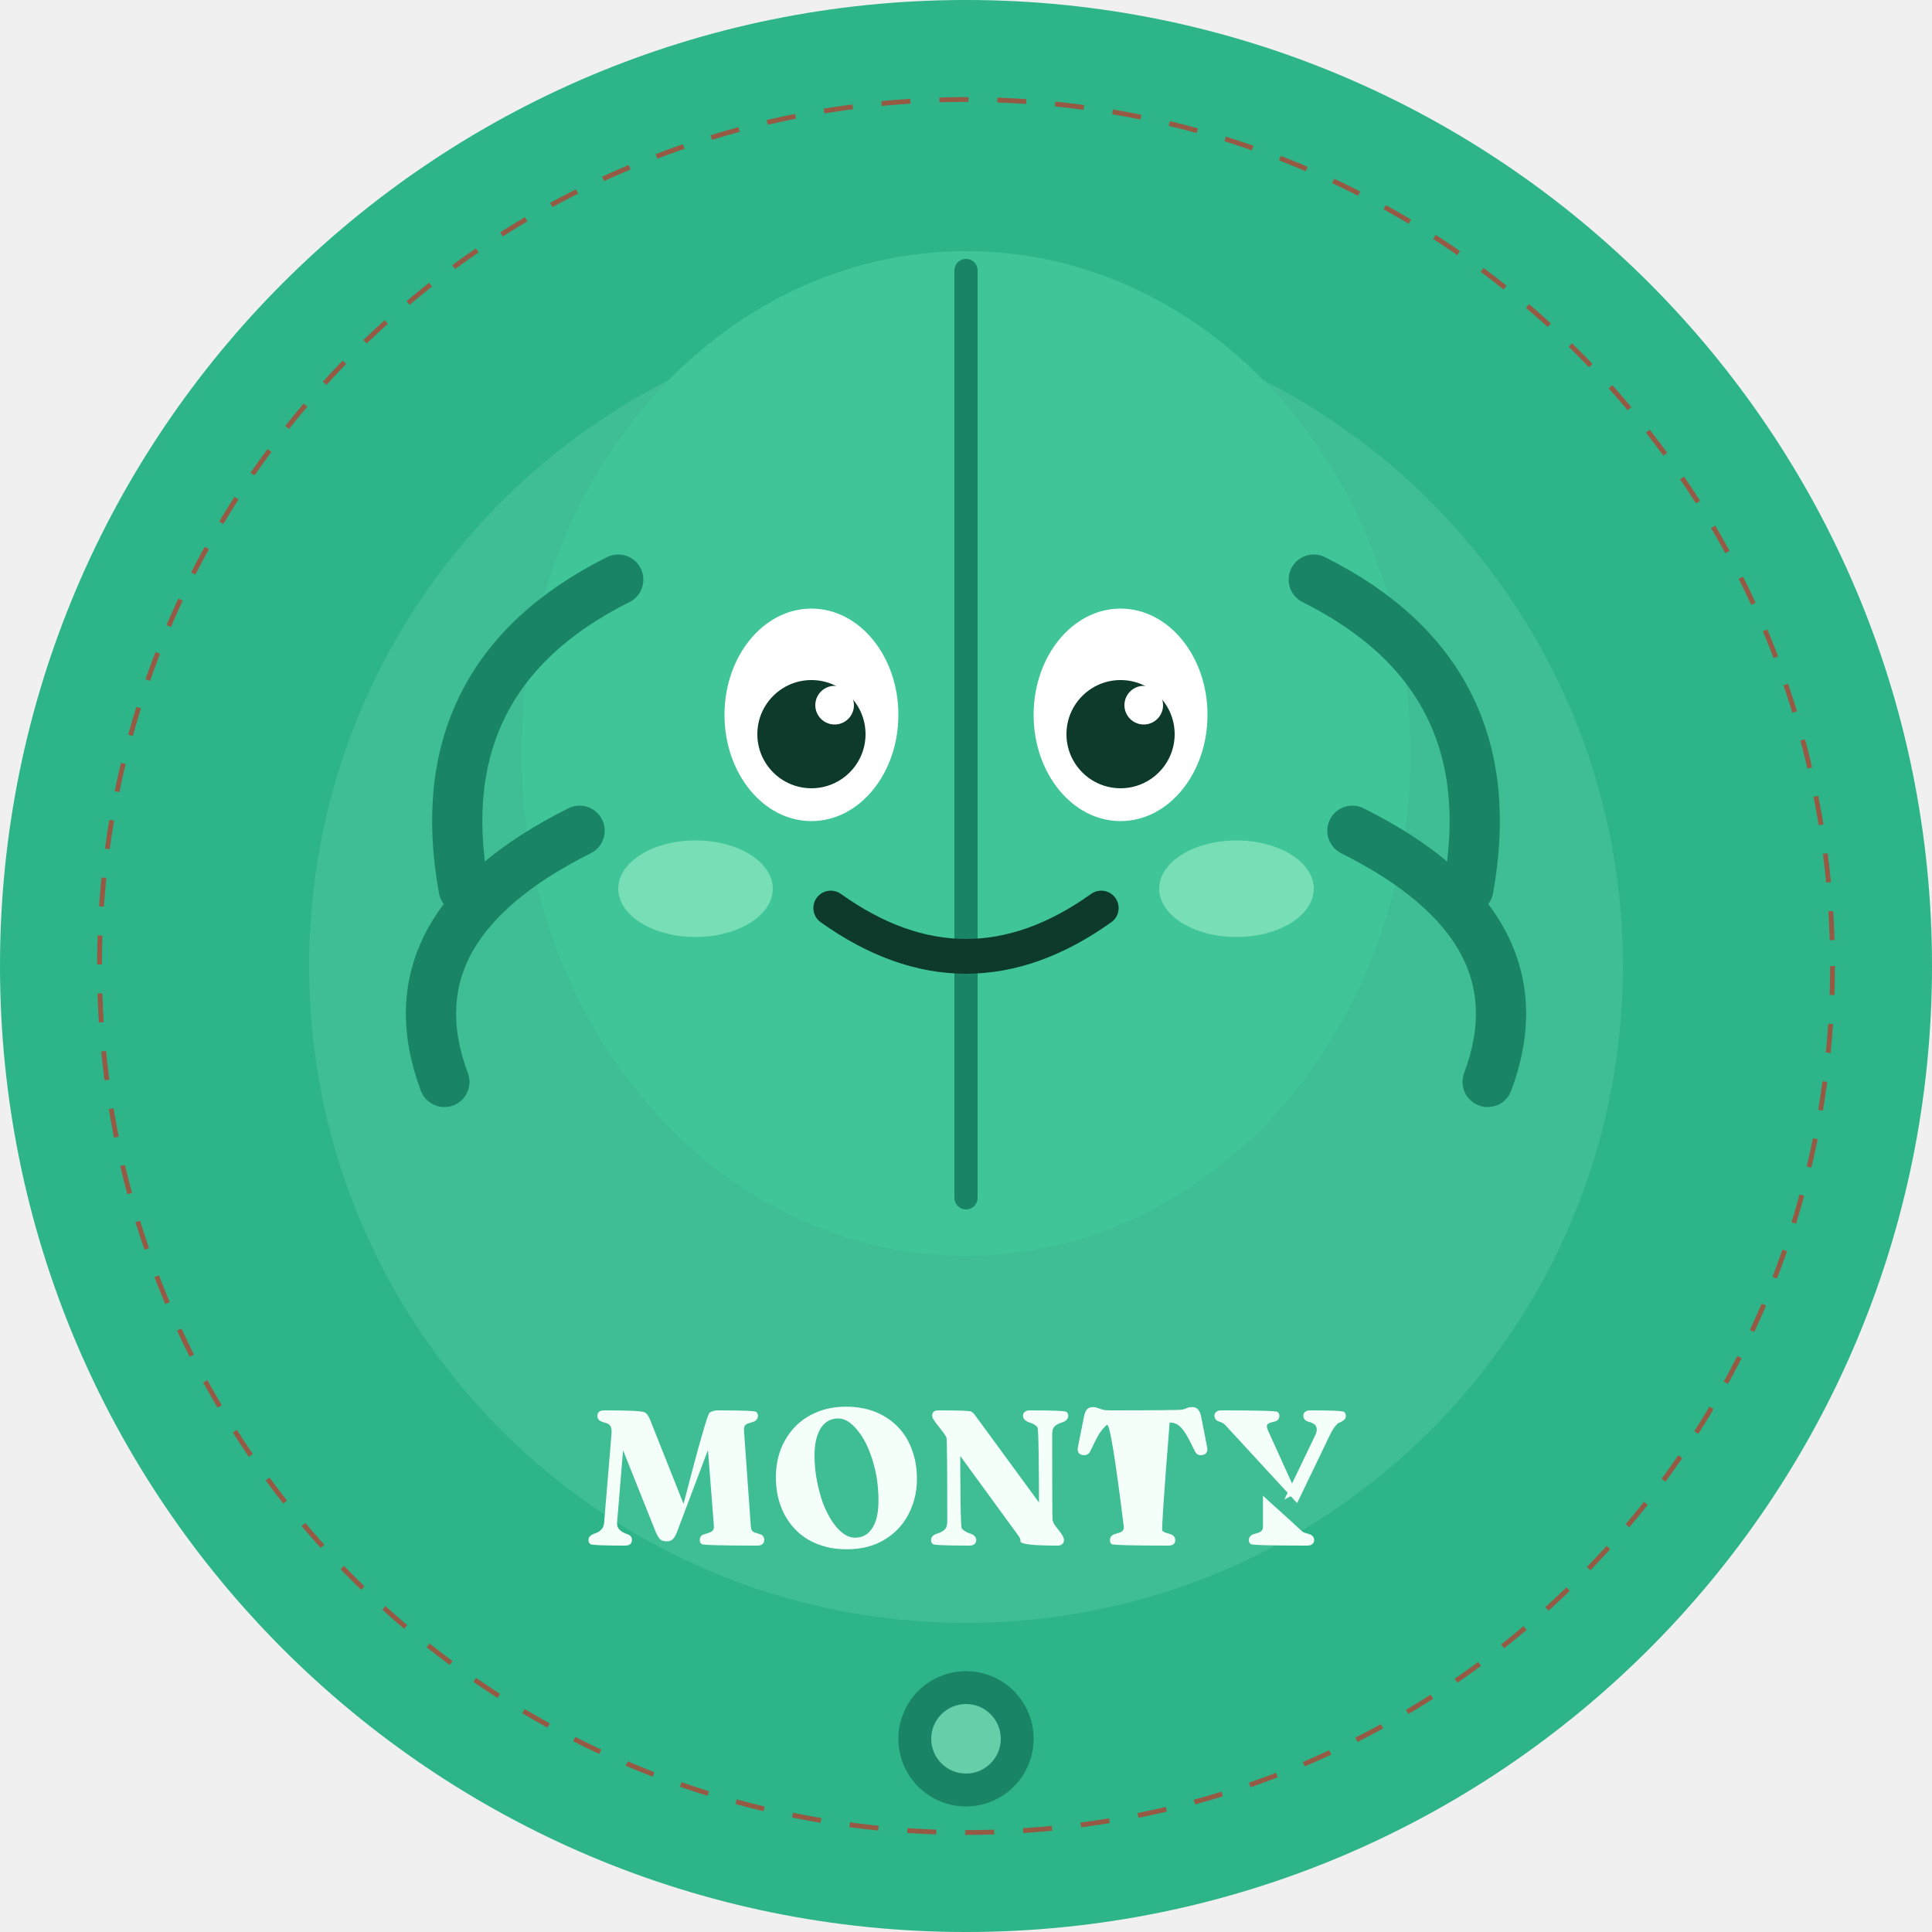
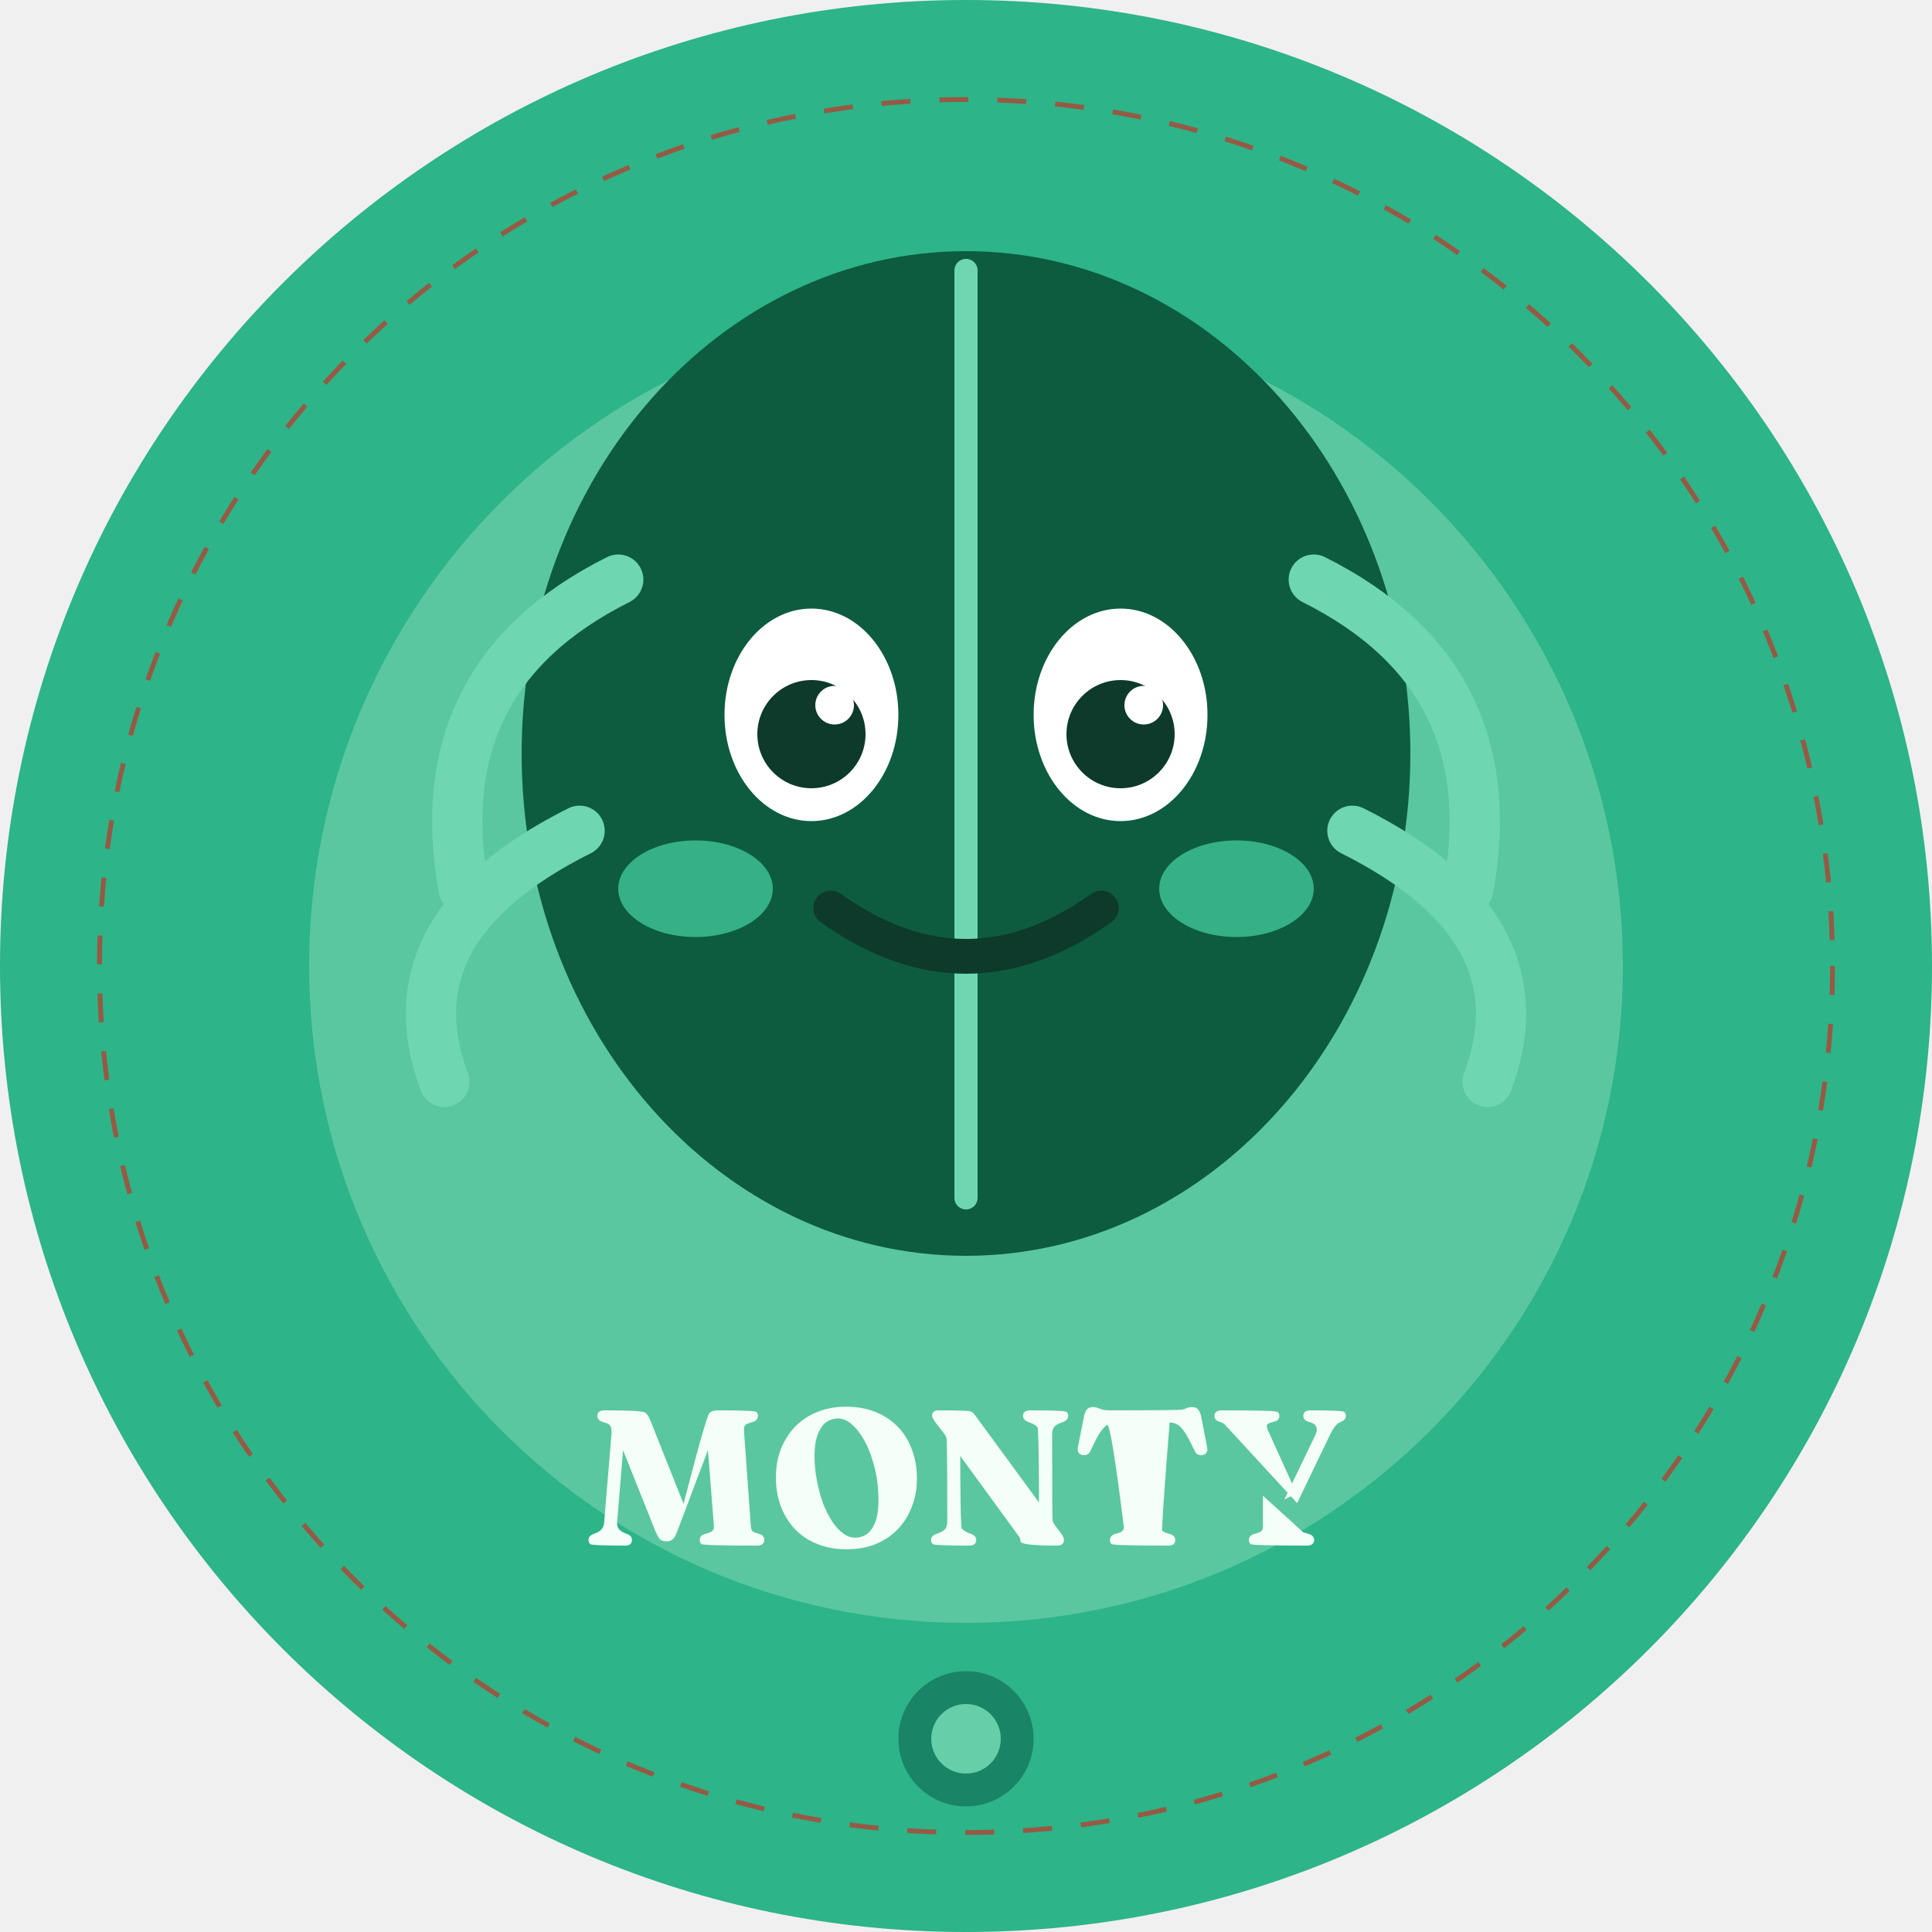
<svg xmlns="http://www.w3.org/2000/svg" width="147.40" height="147.40" viewBox="0 0 100 100">
  <circle cx="50" cy="50" r="50" fill="#2db489" />
  <g>
-     <circle cx="50" cy="50" r="34" fill="#6fd6b2" fill-opacity="0.28" />
-     <ellipse cx="50" cy="39" rx="23" ry="26" fill="#3fc598" />
-     <line x1="50" y1="14" x2="50" y2="62" stroke="#1a8466" stroke-width="1.2" stroke-linecap="round" />
-     <path d="M32 30 Q22 35 24 46" stroke="#1a8466" stroke-width="2.6" fill="none" stroke-linecap="round" />
-     <path d="M30 43 Q20 48 23 56" stroke="#1a8466" stroke-width="2.6" fill="none" stroke-linecap="round" />
-     <path d="M68 30 Q78 35 76 46" stroke="#1a8466" stroke-width="2.6" fill="none" stroke-linecap="round" />
-     <path d="M70 43 Q80 48 77 56" stroke="#1a8466" stroke-width="2.6" fill="none" stroke-linecap="round" />
+     <circle cx="50" cy="50" r="34" fill="#9ee5c4" fill-opacity="0.40" />
+     <ellipse cx="50" cy="39" rx="23" ry="26" fill="#0d5c3f" />
+     <line x1="50" y1="14" x2="50" y2="62" stroke="#6fd6b2" stroke-width="1.2" stroke-linecap="round" />
+     <path d="M32 30 Q22 35 24 46" stroke="#6fd6b2" stroke-width="2.6" fill="none" stroke-linecap="round" />
+     <path d="M30 43 Q20 48 23 56" stroke="#6fd6b2" stroke-width="2.6" fill="none" stroke-linecap="round" />
+     <path d="M68 30 Q78 35 76 46" stroke="#6fd6b2" stroke-width="2.6" fill="none" stroke-linecap="round" />
+     <path d="M70 43 Q80 48 77 56" stroke="#6fd6b2" stroke-width="2.6" fill="none" stroke-linecap="round" />
    <ellipse cx="42" cy="37" rx="4.5" ry="5.5" fill="white" />
    <circle cx="42" cy="38" r="2.8" fill="#0d3a2a" />
    <circle cx="43.2" cy="36.5" r="1" fill="white" />
    <ellipse cx="58" cy="37" rx="4.5" ry="5.5" fill="white" />
    <circle cx="58" cy="38" r="2.8" fill="#0d3a2a" />
    <circle cx="59.2" cy="36.5" r="1" fill="white" />
    <path d="M43 47 Q50 52 57 47" stroke="#0d3a2a" stroke-width="1.8" fill="none" stroke-linecap="round" />
-     <ellipse cx="36" cy="46" rx="4" ry="2.5" fill="#8fe8c2" fill-opacity="0.7" />
-     <ellipse cx="64" cy="46" rx="4" ry="2.5" fill="#8fe8c2" fill-opacity="0.7" />
+     <ellipse cx="36" cy="46" rx="4" ry="2.5" fill="#3fc598" fill-opacity="0.8" />
+     <ellipse cx="64" cy="46" rx="4" ry="2.5" fill="#3fc598" fill-opacity="0.8" />
  </g>
  <path d="M35.38,77.84Q36.57,73.24 36.73,73.12Q36.89,73.00 37.17,73.00Q39.05,73.00 39.14,73.08Q39.23,73.15 39.23,73.28Q39.23,73.39 39.17,73.47Q39.11,73.55 39.00,73.59L38.77,73.66Q38.61,73.71 38.55,73.80Q38.50,73.88 38.51,74.07L38.86,78.97Q38.87,79.16 38.93,79.23Q38.98,79.30 39.12,79.34L39.34,79.41Q39.45,79.44 39.50,79.52Q39.56,79.59 39.56,79.70Q39.56,79.83 39.47,79.92Q39.38,80.00 39.20,80.00Q36.40,80.00 36.31,79.92Q36.22,79.84 36.22,79.72Q36.22,79.61 36.27,79.53Q36.32,79.45 36.46,79.41L36.68,79.34Q36.84,79.29 36.90,79.21Q36.96,79.14 36.95,78.97L36.55,73.86L37.11,73.82L35.04,79.30Q34.92,79.60 34.80,79.69Q34.68,79.78 34.52,79.78Q34.40,79.78 34.30,79.75Q34.20,79.72 34.11,79.61Q34.03,79.50 33.93,79.27L31.82,73.99L32.35,73.86L31.94,78.81Q31.93,79.03 32.05,79.16Q32.16,79.28 32.35,79.36L32.55,79.44Q32.62,79.48 32.67,79.55Q32.71,79.61 32.71,79.70Q32.71,79.84 32.63,79.92Q32.54,80.00 32.35,80.00Q30.63,80.00 30.55,79.92Q30.46,79.84 30.46,79.72Q30.46,79.59 30.53,79.52Q30.60,79.45 30.71,79.40L30.87,79.34Q31.03,79.28 31.14,79.15Q31.25,79.03 31.27,78.81L31.65,74.23Q31.67,73.97 31.61,73.84Q31.55,73.71 31.38,73.66L31.16,73.59Q31.04,73.55 30.98,73.47Q30.92,73.40 30.92,73.28Q30.92,73.00 31.29,73.00Q33.23,73.00 33.39,73.11Q33.55,73.22 33.67,73.54Z M43.79,72.81Q44.63,72.81 45.31,73.08Q45.98,73.35 46.47,73.85Q46.95,74.34 47.20,75.03Q47.46,75.71 47.46,76.55Q47.46,77.32 47.20,77.98Q46.95,78.65 46.48,79.14Q46.00,79.64 45.33,79.92Q44.66,80.19 43.83,80.19Q42.98,80.19 42.31,79.92Q41.64,79.66 41.16,79.16Q40.68,78.66 40.42,77.98Q40.16,77.30 40.16,76.46Q40.16,75.69 40.41,75.02Q40.67,74.36 41.14,73.86Q41.62,73.36 42.29,73.09Q42.96,72.81 43.79,72.81ZM45.47,77.68Q45.47,77.01 45.36,76.38Q45.24,75.75 45.04,75.22Q44.84,74.68 44.57,74.28Q44.30,73.88 44.00,73.65Q43.70,73.42 43.39,73.42Q43.01,73.42 42.73,73.64Q42.46,73.86 42.31,74.29Q42.16,74.71 42.16,75.33Q42.16,76.00 42.28,76.62Q42.40,77.25 42.59,77.79Q42.80,78.33 43.06,78.73Q43.33,79.14 43.63,79.36Q43.93,79.59 44.25,79.59Q44.64,79.59 44.91,79.37Q45.18,79.14 45.33,78.72Q45.47,78.30 45.47,77.68Z M50.53,79.72Q50.53,79.84 50.44,79.92Q50.36,80.00 50.17,80.00Q48.37,80.00 48.28,79.92Q48.19,79.84 48.19,79.72Q48.19,79.50 48.45,79.40L48.62,79.34Q48.84,79.25 48.94,79.12Q49.03,79.00 49.03,78.74Q49.03,74.52 48.99,74.42Q48.95,74.31 48.82,74.14L48.41,73.61Q48.32,73.48 48.28,73.41Q48.25,73.34 48.25,73.26Q48.25,73.14 48.33,73.07Q48.41,73.00 48.55,73.00Q50.15,73.00 50.26,73.06Q50.38,73.12 50.49,73.28L54.05,78.14L53.78,78.87Q53.78,74.00 53.70,73.88Q53.62,73.76 53.38,73.66L53.21,73.60Q52.95,73.48 52.95,73.28Q52.95,73.15 53.04,73.08Q53.13,73.00 53.31,73.00Q55.11,73.00 55.20,73.08Q55.29,73.15 55.29,73.28Q55.29,73.49 55.04,73.60L54.87,73.66Q54.64,73.75 54.55,73.87Q54.46,74.00 54.46,74.26Q54.46,78.56 54.48,78.69Q54.52,78.82 54.59,78.93L54.91,79.35Q55.02,79.50 55.04,79.57Q55.07,79.64 55.07,79.72Q55.07,79.85 54.98,79.92Q54.90,80.00 54.75,80.00Q52.82,80.00 52.82,79.78Q52.82,79.69 52.79,79.61Q52.75,79.53 52.59,79.32L49.11,74.55L49.70,74.17Q49.70,78.99 49.78,79.11Q49.87,79.23 50.11,79.34L50.28,79.40Q50.53,79.51 50.53,79.72Z M57.41,73.00Q61.07,73.00 61.21,72.96Q61.35,72.92 61.46,72.87Q61.57,72.83 61.69,72.83Q61.89,72.83 61.99,72.93Q62.09,73.03 62.16,73.26L62.48,74.91Q62.52,75.08 62.45,75.18Q62.40,75.28 62.25,75.31Q62.12,75.34 62.01,75.29Q61.91,75.25 61.84,75.10Q61.55,74.50 61.36,74.19Q61.16,73.88 60.97,73.75Q60.78,73.63 60.54,73.63Q60.10,79.16 60.16,79.23Q60.23,79.30 60.36,79.34L60.59,79.41Q60.83,79.50 60.83,79.72Q60.83,80.00 60.47,80.00Q57.62,80.00 57.53,79.92Q57.45,79.84 57.45,79.72Q57.45,79.50 57.68,79.41L57.91,79.34Q58.05,79.30 58.11,79.23Q58.17,79.16 58.17,79.04Q57.50,73.63 57.30,73.75Q57.12,73.88 56.91,74.19Q56.72,74.50 56.44,75.10Q56.37,75.25 56.26,75.29Q56.16,75.34 56.02,75.31Q55.88,75.28 55.82,75.18Q55.76,75.08 55.79,74.91L56.12,73.26Q56.18,73.03 56.28,72.93Q56.38,72.83 56.58,72.83Q56.70,72.83 56.81,72.87Q56.92,72.92 57.06,72.96Q57.20,73.00 57.41,73.00Z M67.14,77.80Q63.47,73.81 63.40,73.74Q63.33,73.67 63.22,73.62L63.07,73.57Q62.96,73.53 62.91,73.45Q62.86,73.38 62.86,73.28Q62.86,73.15 62.95,73.08Q63.04,73.00 63.23,73.00Q66.03,73.00 66.12,73.08Q66.22,73.15 66.22,73.28Q66.22,73.52 65.97,73.58L65.78,73.63Q65.61,73.68 65.58,73.77Q65.55,73.86 65.64,74.06L67.11,77.30L66.48,77.61L68.08,74.28Q68.19,74.06 68.14,73.88Q68.09,73.71 67.84,73.62L67.66,73.57Q67.57,73.53 67.52,73.46Q67.46,73.39 67.46,73.28Q67.46,73.15 67.55,73.08Q67.64,73.00 67.83,73.00Q69.48,73.00 69.57,73.08Q69.66,73.15 69.66,73.28Q69.66,73.38 69.62,73.44Q69.57,73.51 69.47,73.56L69.39,73.61Q69.28,73.64 69.20,73.72Q69.12,73.80 69.02,73.94Q68.93,74.08 68.80,74.35ZM65.37,77.42Q67.30,79.16 67.36,79.23Q67.42,79.30 67.55,79.34L67.78,79.41Q68.02,79.50 68.02,79.72Q68.02,79.84 67.93,79.92Q67.84,80.00 67.66,80.00Q64.81,80.00 64.73,79.92Q64.64,79.84 64.64,79.72Q64.64,79.50 64.88,79.41L65.11,79.34Q65.24,79.30 65.30,79.23Q65.37,79.16 65.37,79.04Z" fill="#f4fff9" fill-rule="nonzero" />
  <circle cx="50" cy="90" r="3.5" fill="#1a8466" />
  <circle cx="50" cy="90" r="1.8" fill="#6fd6b2" fill-opacity="0.9" />
  <circle cx="50" cy="50" r="44.85" fill="none" stroke="#ff0000" stroke-width="0.25" stroke-dasharray="1.5,1.5" opacity="0.5" />
</svg>
